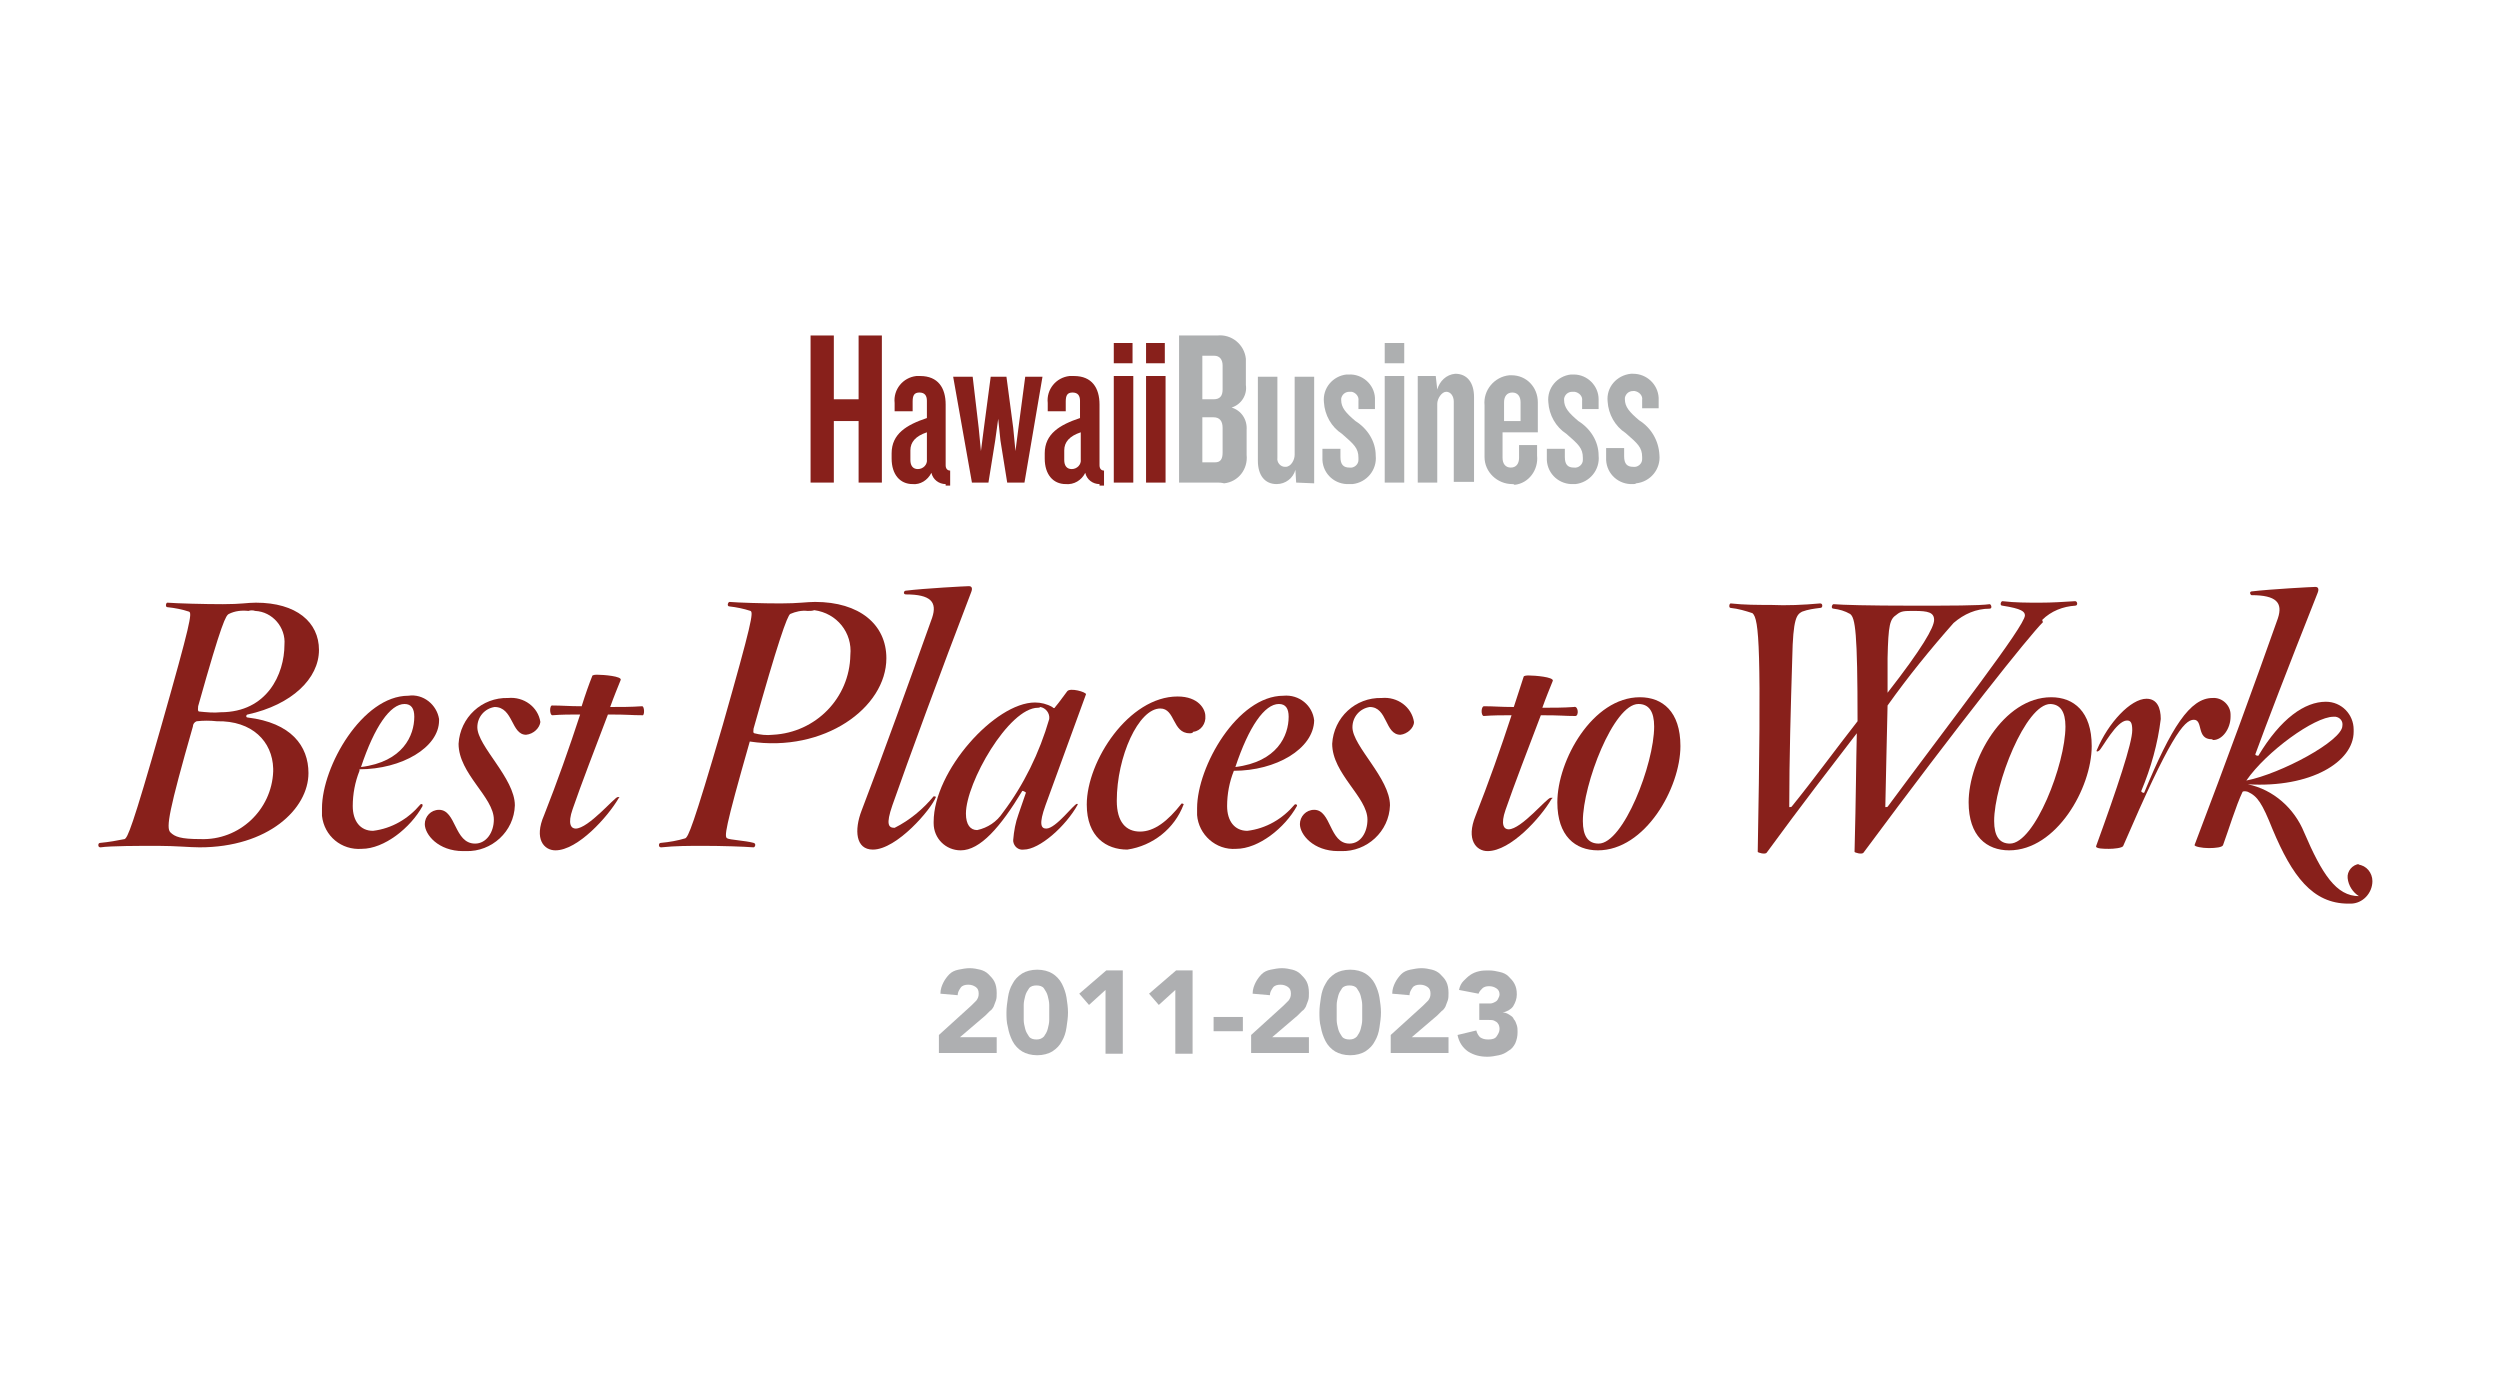
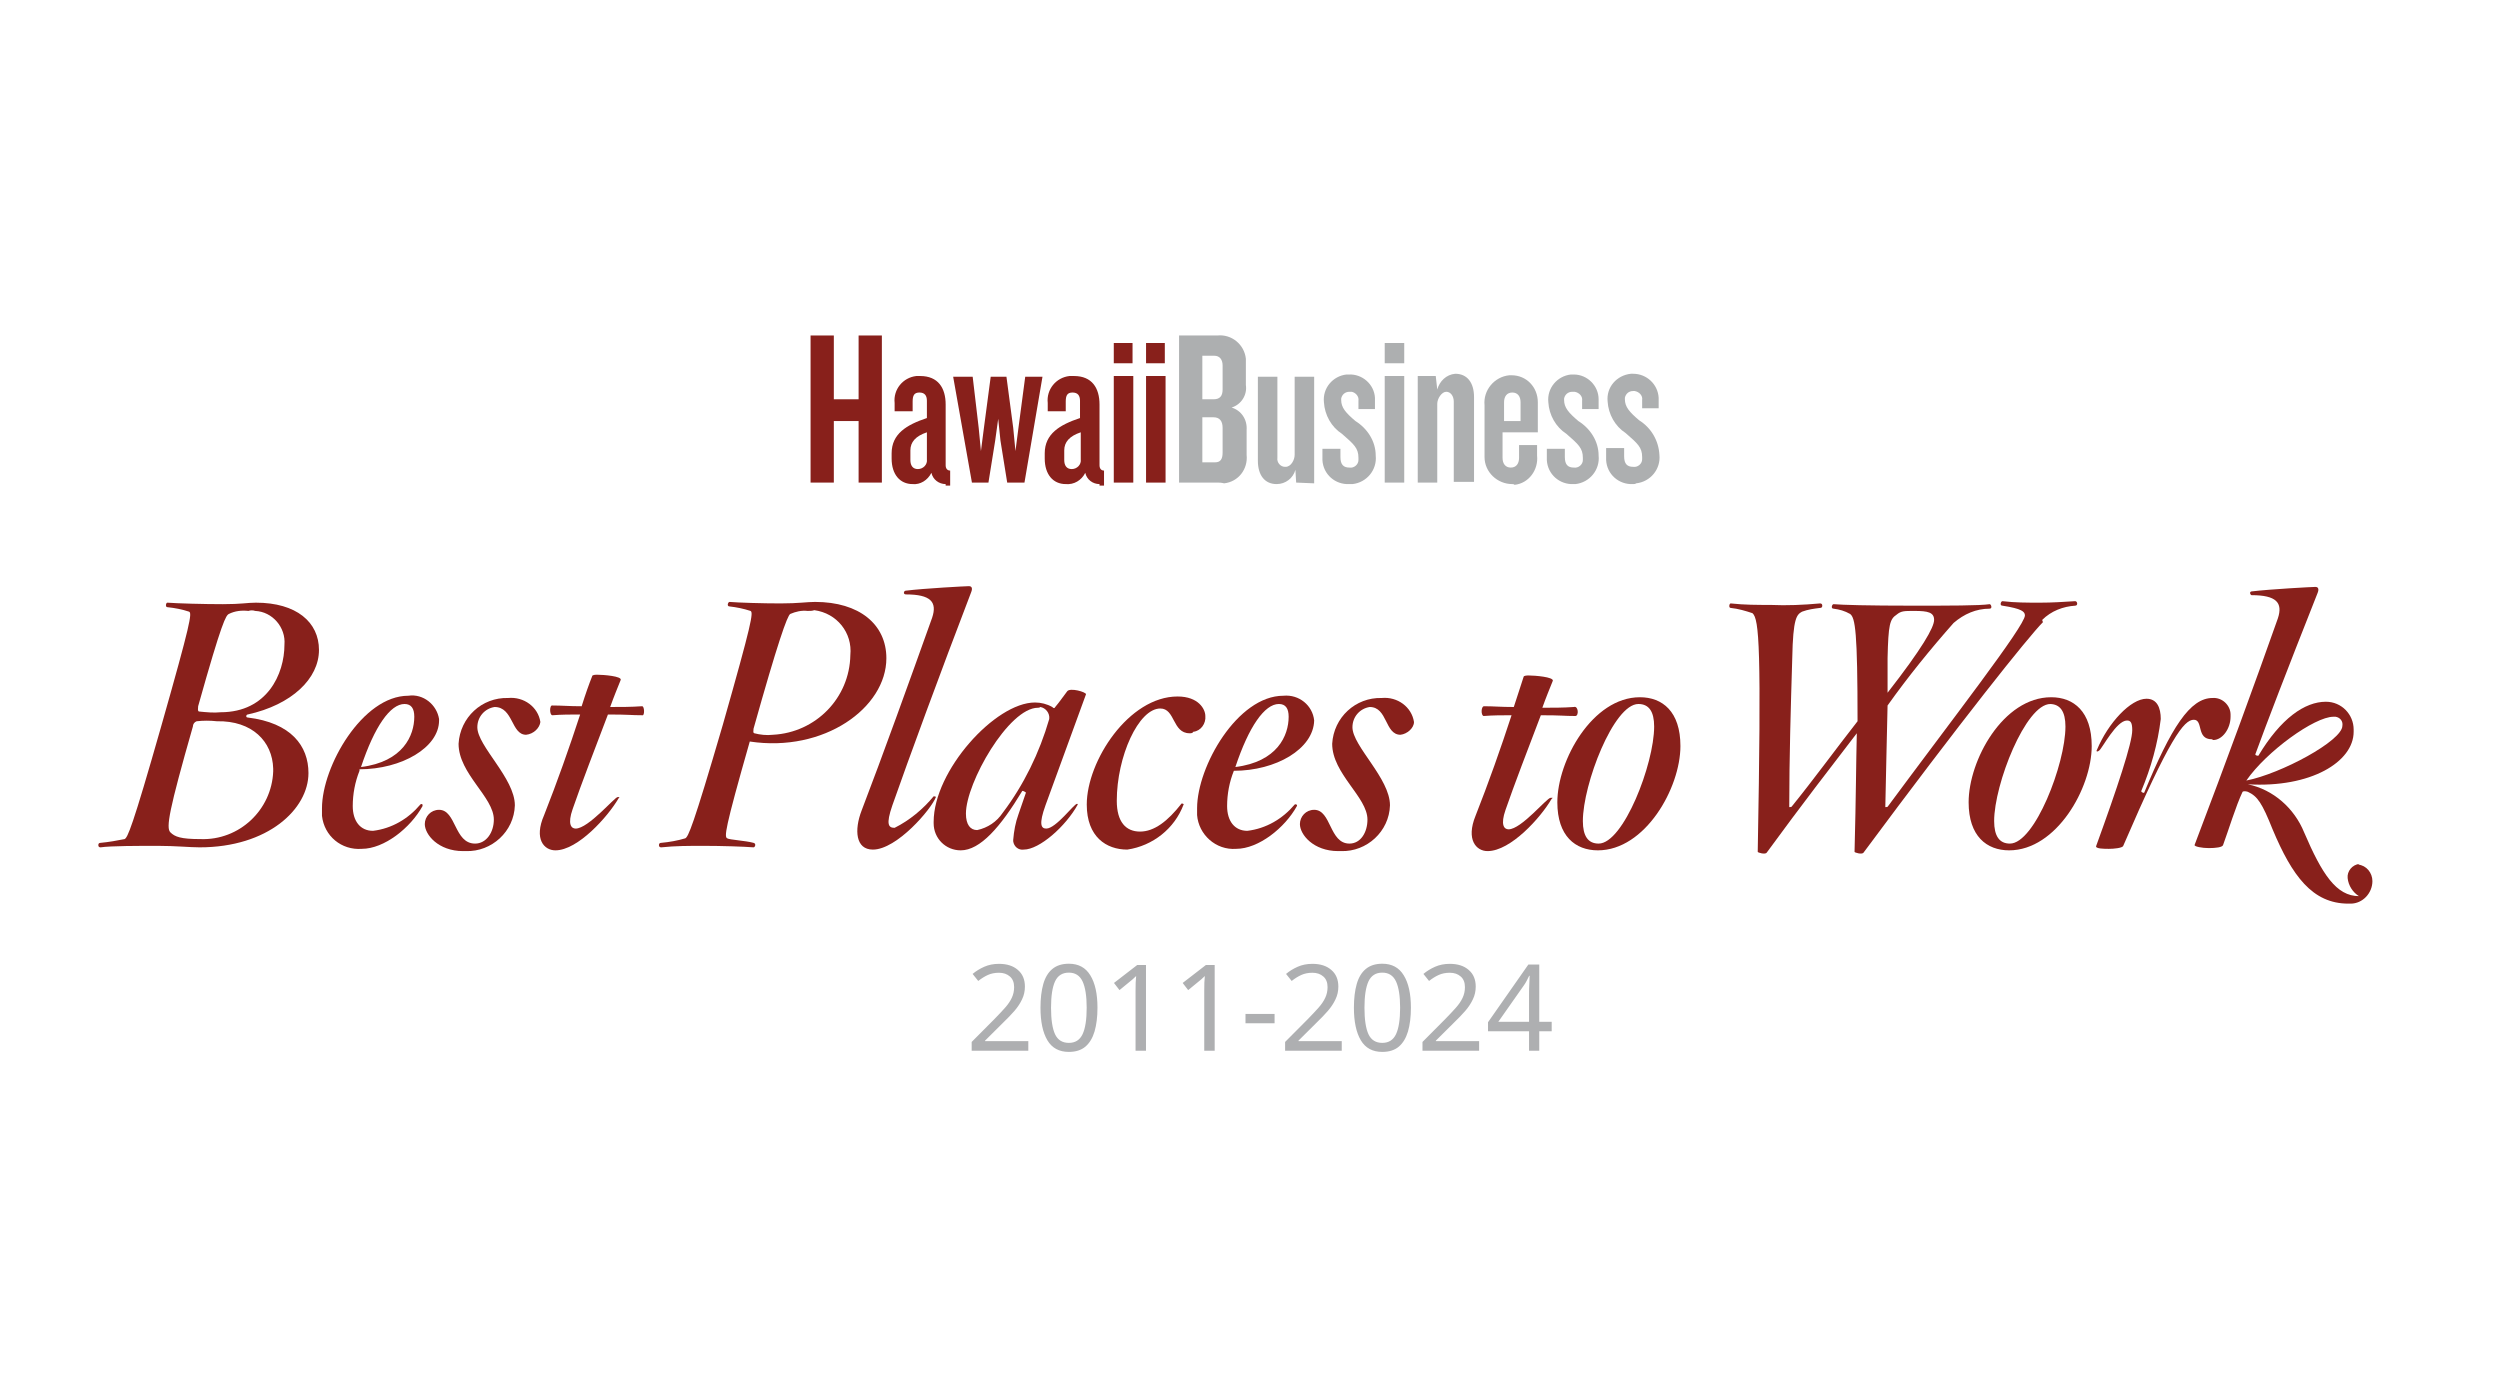
<svg xmlns="http://www.w3.org/2000/svg" version="1.1" id="Layer_1" x="0px" y="0px" viewBox="0 0 333.1 185.5" style="enable-background:new 0 0 333.1 185.5;" xml:space="preserve">
  <style type="text/css">
	.st0{fill:#88201B;}
	.st1{fill:#ADAFB0;}
	.st2{fill:#AEAFB1;}
+ 	.st3{font-family:'Avenir-Black';}
+ 	.st4{font-size:16px;}
</style>
  <g>
    <path class="st0" d="M33.1,81.4c-0.9-0.1-1.8,0-2.6,0.4c-0.4,0.2-0.9,0.9-4.1,12.3c0,0.3-0.1,0.6,0.1,0.7c1,0.1,2,0.2,2.9,0.1   c6.2,0,8.5-5.1,8.5-9c0.2-2.3-1.6-4.4-3.9-4.5l0,0C33.7,81.3,33.4,81.3,33.1,81.4 M28.9,96.1c-0.9-0.1-1.8-0.1-2.7,0   c-0.3,0.1-0.5,0.4-0.5,0.7c-3.2,11.2-3.6,13.5-3,14.1s1.4,0.9,4,0.9c5.2,0.2,9.5-3.9,9.7-9l0,0v-0.4C36.3,98.8,33.6,96,28.9,96.1    M33,95.2c-0.2,0-0.3,0.4,0,0.4c5.8,0.7,8.1,3.8,8.1,7.4c0,4.8-5.4,9.9-14.5,9.9c-1.3,0-3.2-0.2-5.6-0.2s-6.3,0-7.6,0.2   c-0.2,0-0.3-0.1-0.3-0.3c0-0.2,0.1-0.3,0.3-0.3c1.1-0.1,2.2-0.3,3.2-0.5c0.4-0.2,1-1.4,4.9-15.1s4.1-15,3.7-15.2   c-0.9-0.3-1.9-0.5-2.9-0.6c-0.3,0-0.2-0.6,0-0.6c1.3,0.1,4.9,0.2,7.4,0.2s3.2-0.2,4.4-0.2c5.4,0,8.4,2.6,8.4,6.3   C42.5,90.4,38.9,93.9,33,95.2" />
    <path class="st0" d="M53.9,93.8c-1.9,0-4,3-5.8,8.4c5.6-0.7,7.1-4.2,7.1-6.7C55.2,94.4,54.8,93.8,53.9,93.8 M47.9,102.7   c-0.6,1.5-0.9,3.1-0.9,4.7c0,2,1,3.3,2.7,3.3c2.5-0.3,4.7-1.6,6.3-3.5c0.1-0.1,0.2-0.1,0.3,0c0,0.1,0,0.1,0,0.2   c-1.6,2.9-5.1,5.7-8.1,5.7c-2.7,0.2-5-1.7-5.3-4.4l0,0c0-0.3,0-0.7,0-1c0-5.6,5.4-15,11.5-15c2-0.3,3.8,1.2,4.1,3.1l0,0   c0,0,0,0.1,0,0.2c0,3.6-5,6.5-10.6,6.5" />
    <path class="st0" d="M70.1,97.9c-2,0-1.7-3.7-4.2-3.7c-1.3,0.2-2.3,1.3-2.3,2.7c0,2.5,5,6.8,5,10.4c-0.1,3.5-3.1,6.2-6.5,6.1h-0.4   c-3.3,0-5.1-2.2-5.1-3.6c0-1,0.8-1.9,1.9-1.9c2.3,0,2,4.5,4.8,4.5c1.5,0,2.5-1.5,2.5-3.2c0-3-4.7-6.1-4.7-10.1   c0.2-3.5,3.1-6.2,6.6-6.1c2.1-0.2,4,1.2,4.3,3.2C71.9,97,71.1,97.8,70.1,97.9" />
    <path class="st0" d="M85.6,95.3c-1.6,0-1.7-0.1-4.6-0.1c-1.6,4.2-3.6,9.4-4.7,12.6c-0.7,2-0.2,2.6,0.4,2.6c1.7,0,5.2-4.2,5.6-4.2   s0.2,0,0.1,0.2c-1.4,2.4-5.4,6.9-8.4,6.9c-1.5,0-2.9-1.5-1.5-4.7c1.7-4.3,3.4-9.1,4.8-13.4c-1.2,0-2.5,0-3.7,0.1   c-0.4,0-0.4-1.4,0-1.3c1.3,0,2.2,0.1,3.9,0.1c0.5-1.6,1-3,1.4-4c0-0.2,0.5-0.2,0.7-0.2c0.8,0,3.3,0.2,3.1,0.7   c-0.4,1-0.9,2.2-1.4,3.6c1.4,0,2.8,0,4.2-0.1C85.9,94,85.9,95.4,85.6,95.3" />
    <path class="st0" d="M107.6,81.4c-0.8-0.1-1.6,0.1-2.3,0.4c-0.4,0.2-1.7,3.9-4.9,15.3c0,0.4-0.1,0.5,0.1,0.6   c0.8,0.2,1.6,0.3,2.5,0.2c5.7-0.3,10.2-4.9,10.3-10.6c0.3-3-1.8-5.6-4.8-6C108.2,81.4,108,81.4,107.6,81.4 M99.9,98.8   c-3.4,11.9-3.4,12.7-3,12.9c0.3,0.2,2.4,0.3,3.5,0.6c0.4,0.1,0.2,0.6,0,0.6c-1.2-0.1-4.2-0.2-6.7-0.2c-1.9,0-3.7,0-5.6,0.2   c-0.2,0-0.3-0.1-0.3-0.3c0-0.2,0.1-0.3,0.3-0.3c1.1-0.1,2.2-0.3,3.2-0.6c0.4-0.2,1-1.4,5-15.1c3.9-13.7,4.1-15,3.7-15.2   c-0.9-0.3-1.9-0.5-2.8-0.6c-0.4,0-0.2-0.6,0-0.6c1.2,0.1,4.4,0.2,6.8,0.2s3.5-0.2,4.6-0.2c5.9,0,9.5,3,9.5,7.5   C118.1,94.3,109.8,100.3,99.9,98.8" />
    <path class="st0" d="M118.9,107.3c-0.9,2.6-0.5,3,0.3,3c2-1,3.8-2.5,5.2-4.2c0,0,0.3,0,0.3,0.1c-0.6,1.6-5.2,7-8.4,7   c-2.3,0-2.5-2.6-1.5-5.2c2.8-7.3,6.4-17.3,9.4-25.7c0.7-2.1-0.2-3.1-3.5-3.1c-0.4,0-0.3-0.5,0-0.5c2.4-0.3,8-0.6,8.4-0.6   s0.5,0.3,0.3,0.8C125.3,89.6,121,101.3,118.9,107.3" />
    <path class="st0" d="M138.3,94.3c-3.9,0-9.6,10-9.6,14.1c0,1.5,0.6,2.2,1.5,2.2c1.4-0.3,2.6-1.1,3.4-2.3c2.8-3.7,4.9-8,6.2-12.5   c0.1-0.8-0.5-1.5-1.2-1.6C138.5,94.3,138.4,94.3,138.3,94.3 M139.3,107.3c-0.9,2.5-0.6,3.1,0.1,3.1c1.3,0,3.7-3.3,4.1-3.3   c0.1,0,0.1,0.1,0.1,0.1l0,0l0,0c-1.6,2.9-5.1,6-7.2,6c-0.7,0.1-1.3-0.4-1.4-1.1v-0.2c0.1-1.2,0.3-2.3,0.7-3.4l1-2.9   c0,0-0.4-0.3-0.5-0.2c-2.9,4.8-5.6,7.9-8.2,7.9c-2,0-3.6-1.6-3.6-3.6l0,0v-0.2c0-6.8,8.2-15.9,13.5-15.9c0.8,0,1.6,0.2,2.3,0.6   c0.2,0.2,0.3,0.2,0.4,0c0.6-0.7,1.2-1.6,1.6-2.1s2.5,0.1,2.5,0.4L139.3,107.3z" />
    <path class="st0" d="M158.5,97.7c-2.3,0-1.9-3.3-3.9-3.3c-2.9,0-5.8,6.4-5.8,12.3c0,2.8,1.2,4.1,3.1,4.1c1.9,0,3.7-1.4,5.5-3.7   c0-0.1,0.4,0,0.3,0.1c-1.2,3.2-4.1,5.5-7.5,6c-2.8,0-5.4-1.7-5.4-6c0-5.8,5.6-14.4,12.1-14.4c2.8,0,3.7,1.7,3.7,2.6   c0.1,1-0.6,2-1.6,2.1l0,0C158.9,97.7,158.7,97.7,158.5,97.7" />
    <path class="st0" d="M170.4,93.8c-1.9,0-4,3-5.8,8.4c5.6-0.7,7.1-4.2,7.1-6.7C171.7,94.4,171.3,93.8,170.4,93.8 M164.4,102.7   c-0.6,1.5-0.9,3.1-0.9,4.7c0,2,1,3.3,2.7,3.3c2.5-0.3,4.7-1.6,6.3-3.5c0.1-0.1,0.4,0,0.3,0.2c-1.6,2.9-5.1,5.7-8.1,5.7   c-2.7,0.2-5-1.9-5.2-4.5l0,0c0-0.3,0-0.6,0-0.9c0-5.6,5.4-15,11.5-15c2.1-0.2,3.9,1.3,4.1,3.3l0,0l0,0   C175,99.8,170,102.7,164.4,102.7" />
    <path class="st0" d="M186.6,97.9c-2.1,0-1.7-3.7-4.1-3.7c-1.3,0.2-2.3,1.3-2.3,2.7c0,2.5,5,6.8,5,10.4c-0.1,3.5-3.1,6.2-6.5,6.1   h-0.4c-3.3,0-5.1-2.2-5.1-3.6c0-1,0.8-1.9,1.9-1.9c2.3,0,2,4.5,4.7,4.5c1.5,0,2.4-1.5,2.4-3.2c0-3-4.7-6.1-4.7-10.1   c0.2-3.5,3.1-6.2,6.6-6.1c2.1-0.2,4,1.2,4.3,3.2C188.4,97,187.5,97.8,186.6,97.9" />
    <path class="st0" d="M209.9,95.4c-1.6,0-1.7-0.1-4.6-0.1c-1.6,4.2-3.6,9.4-4.7,12.6c-0.7,2-0.2,2.6,0.4,2.6c1.7,0,5.1-4.2,5.6-4.2   s0.2,0,0.1,0.2c-1.4,2.4-5.4,6.9-8.5,6.9c-1.5,0-2.9-1.5-1.6-4.7c1.7-4.3,3.4-9.1,4.8-13.4c-1.2,0-2.5,0-3.7,0.1   c-0.4,0-0.4-1.4,0.1-1.3c1.3,0,2.1,0.1,3.9,0.1c0.5-1.6,1-3,1.3-4c0-0.2,0.5-0.2,0.7-0.2c0.8,0,3.3,0.2,3.2,0.7   c-0.4,1-0.9,2.2-1.4,3.6c1.4,0,2.8,0,4.2-0.1C210.3,94,210.4,95.4,209.9,95.4" />
    <path class="st0" d="M218.3,93.8c-3.3,0-7.4,10.7-7.4,15.6c0,2,0.7,3,2.1,3c3.3,0,7.4-10.6,7.4-15.6   C220.4,94.8,219.7,93.8,218.3,93.8 M212.9,113.3c-3,0-5.4-1.9-5.4-6.4c0-5.6,4.7-14,11-14c3,0,5.4,1.9,5.4,6.5   C223.9,105,219.2,113.3,212.9,113.3" />
    <path class="st0" d="M255,81.4c-1.3,0-1.7,0-2.3,0.5c-0.9,0.6-1.1,1.3-1.2,5.8c0,1.6,0,2.9,0,4.6c4.6-5.9,6.2-8.7,6.2-9.7   s-0.8-1.2-2.6-1.2 M272.2,82.9c-1.9,1.9-11,13.3-23.9,30.7c-0.2,0.3-1.2,0-1.2-0.1c0.2-7.7,0.2-11.7,0.3-15.8   c-3.3,4.3-7.4,9.6-12,15.9c-0.2,0.3-1.2,0-1.2-0.1c0.5-27.2,0.2-31-0.7-31.8c-0.9-0.3-1.9-0.6-2.9-0.7c-0.3,0-0.2-0.6,0-0.6   c1.8,0.2,3.6,0.2,5.3,0.2c2.2,0.1,4.4,0,6.6-0.2c0.2,0,0.3,0.1,0.3,0.3c0,0.2-0.1,0.3-0.3,0.3c-0.8,0.1-1.6,0.2-2.4,0.5   c-0.7,0.4-1.2,0.8-1.3,6.2c-0.2,6.5-0.4,13.4-0.4,19.8c0,0.1,0.2,0,0.3,0c3-3.7,5.9-7.7,8.8-11.4c0-11.9-0.3-13.8-1-14.3   c-0.7-0.4-1.4-0.6-2.2-0.7c-0.4,0-0.2-0.6,0-0.6c1.2,0.1,4.5,0.2,10.6,0.2c4.7,0,8.9,0,10.2-0.2c0.2,0,0.4,0.6,0,0.6   c-1.8,0-3.4,0.7-4.8,1.9c-3.1,3.5-6.1,7.2-8.8,11c-0.1,4.8-0.2,8.2-0.3,13.5c0,0.1,0.2,0,0.3,0C260,96,269.8,83.4,269.8,82   c0-0.5-0.4-0.9-3-1.3c-0.4,0-0.2-0.6,0-0.6c1.7,0.2,3.3,0.2,5,0.2c1.6,0,3.1-0.1,4.7-0.2c0.3,0,0.4,0.6,0,0.6   c-1.6,0.1-3.2,0.7-4.4,1.9" />
    <path class="st0" d="M273.2,93.8c-3.3,0-7.5,10.7-7.5,15.6c0,2,0.7,3,2.1,3c3.3,0,7.4-10.6,7.4-15.6c0-2-0.7-3-2.1-3 M267.7,113.3   c-3,0-5.4-1.9-5.4-6.4c0-5.6,4.6-14,11-14c3,0,5.4,1.9,5.4,6.5C278.7,105,274,113.3,267.7,113.3" />
    <path class="st0" d="M294.7,98.5c-2.1,0-1.1-2.6-2.4-2.6s-3.2,2.4-9.4,16.8c-0.1,0.3-1.3,0.4-1.9,0.4s-1.9,0-1.7-0.4   c2.8-7.7,4.8-13.7,4.8-15.4c0-1-0.2-1.3-0.7-1.3c-1.4,0-3.3,3.7-3.7,4s-0.4,0-0.3-0.1c1.5-3.6,4.5-6.8,6.6-6.8   c1.4,0,1.9,1.2,1.9,2.7c-0.4,3.3-1.3,6.5-2.6,9.6c0,0.2,0.4,0.3,0.4,0.2c3.6-8.7,6.1-12.6,9.1-12.6c1.3-0.1,2.4,1,2.4,2.2l0,0   c0,0.1,0,0.2,0,0.3c0,1.6-1.1,3.1-2.3,3.1" />
    <path class="st0" d="M310.9,95.5c-2.5,0-8.9,4.6-11.6,8.5c4.6-0.9,12.8-5.3,12.8-7.3c0.1-0.6-0.3-1.1-0.9-1.2l0,0   C311.1,95.5,311,95.5,310.9,95.5 M314.2,115.2c1.1,0.1,1.9,1.1,1.9,2.2c0,1.6-1.3,3-2.9,3l0,0h-0.3c-4.8,0-7.5-3.7-10.1-9.9   c-1.4-3.5-2-4.4-3.3-5c-0.3-0.1-0.6-0.1-0.7,0c-0.9,1.9-1.9,5.2-2.6,7.1c-0.1,0.3-1,0.4-1.9,0.4s-1.9-0.2-1.9-0.4   c4.3-11.3,8.1-21.7,11.1-30.2c0.7-2.1-0.2-3.1-3.5-3.1c-0.1,0-0.2-0.2-0.2-0.3c0-0.1,0.1-0.2,0.2-0.2c2.5-0.3,8.1-0.6,8.5-0.6   s0.5,0.3,0.3,0.8c-4.2,10.6-6.8,17.4-8.3,21.5c0,0.2,0.4,0.2,0.4,0.2c3-5,6.2-7.2,9-7.2c2.1,0,3.7,1.7,3.7,3.7c0,0.1,0,0.2,0,0.3   c0,4-5.7,7.5-14.1,7c3.4,0.7,6.2,3.2,7.5,6.4c2.4,5.6,4.3,8.5,7.3,8.5c-0.8-0.5-1.4-1.4-1.5-2.4c-0.1-0.9,0.6-1.8,1.6-1.9l0,0l0,0" />
  </g>
  <g>
    <polygon class="st0" points="114.4,64.3 114.4,56.1 111.1,56.1 111.1,64.3 108,64.3 108,44.7 111.1,44.7 111.1,53.2 114.4,53.2    114.4,44.7 117.5,44.7 117.5,64.3  " />
    <path class="st0" d="M123.5,57.6c-1.5,0.5-2.2,1.3-2.2,2.4v1.3c0,0.7,0.3,1.2,1,1.2s1.3-0.6,1.2-1.3c0,0,0,0,0-0.1V57.6z M126,64.5   c-0.9,0-1.7-0.6-1.9-1.5c-0.5,1-1.5,1.6-2.5,1.5c-1.7,0-2.8-1.3-2.8-3.4v-0.7c0-2.6,2-3.8,4.7-4.7v-2.3c0-0.7-0.3-1.1-1-1.1   s-0.9,0.4-0.9,1.2v1.3h-2.4v-1.1c-0.2-1.8,1.1-3.4,2.9-3.6c0.2,0,0.3,0,0.5,0c2.4,0,3.4,1.6,3.4,3.8V62c0,0.4,0.2,0.7,0.6,0.7v2   H126V64.5z" />
    <polygon class="st0" points="136.5,64.3 134.2,64.3 133.3,58.7 133,55.8 132.6,58.7 131.7,64.3 129.5,64.3 127,50.2 129.6,50.2    130.4,57 130.7,60.1 131.1,57 132,50.2 134.1,50.2 135,57 135.3,60.1 135.7,57 136.6,50.2 138.9,50.2  " />
    <path class="st0" d="M144,57.6c-1.5,0.5-2.2,1.3-2.2,2.4v1.3c0,0.7,0.3,1.2,1,1.2s1.3-0.6,1.2-1.3c0,0,0,0,0-0.1V57.6z M146.5,64.5   c-0.9,0-1.7-0.6-1.9-1.5c-0.5,1-1.5,1.6-2.6,1.5c-1.7,0-2.8-1.3-2.8-3.4v-0.7c0-2.6,2-3.8,4.7-4.7v-2.3c0-0.7-0.3-1.1-1-1.1   s-0.9,0.4-0.9,1.2v1.3h-2.4v-1.1c-0.2-1.8,1.1-3.4,2.9-3.6c0.2,0,0.4,0,0.6,0c2.4,0,3.4,1.6,3.4,3.8V62c0,0.4,0.2,0.7,0.6,0.7v2   h-0.6V64.5z" />
    <path class="st0" d="M148.4,48.4v-2.7h2.5v2.7H148.4z M148.4,64.3V50.1h2.6v14.2C151,64.3,148.4,64.3,148.4,64.3z" />
    <path class="st0" d="M152.7,48.4v-2.7h2.5v2.7H152.7z M152.7,64.3V50.1h2.6v14.2C155.3,64.3,152.7,64.3,152.7,64.3z" />
    <path class="st1" d="M162.9,57c0-0.9-0.4-1.4-1.2-1.4h-1.5v6h1.7c0.7,0,1-0.4,1-1.3V57z M162.9,48.7c0-0.8-0.4-1.3-1.1-1.3h-1.6   v5.8h1.5c0.8,0,1.2-0.4,1.2-1.3L162.9,48.7L162.9,48.7z M162.2,64.3h-5.1V44.7h5.1c1.9-0.2,3.6,1.2,3.8,3.1c0,0.2,0,0.5,0,0.7v2.8   c0.2,1.3-0.6,2.6-1.9,3c1.3,0.4,2.1,1.6,2,3v3.3c0.2,1.9-1.1,3.6-3,3.8C162.7,64.3,162.5,64.3,162.2,64.3L162.2,64.3z" />
    <path class="st1" d="M172.7,64.3l-0.1-1.7c-0.3,1.1-1.3,1.9-2.5,1.9c-1.6,0-2.5-1.2-2.5-3.1V50.2h2.6V61c-0.1,0.6,0.4,1.2,1,1.2   c0,0,0,0,0.1,0c0.7,0,1.2-0.9,1.2-1.6V50.2h2.6v14.2L172.7,64.3z" />
    <path class="st1" d="M179.8,64.5c-1.9,0.1-3.5-1.3-3.6-3.2c0-0.2,0-0.4,0-0.6v-0.9h2.4v1.1c0,1,0.4,1.4,1.2,1.4   c0.6,0.1,1.2-0.4,1.2-1c0-0.1,0-0.2,0-0.3c0-1.3-0.6-1.8-2.2-3.2c-1.4-0.9-2.3-2.5-2.4-4.2c-0.2-1.9,1.2-3.5,3-3.7   c0.1,0,0.2,0,0.3,0c1.8-0.1,3.4,1.3,3.5,3.1c0,0.2,0,0.4,0,0.6v0.9H181v-1.1c0.1-0.6-0.4-1.1-0.9-1.2c-0.1,0-0.2,0-0.3,0   c-0.6,0-1,0.4-1.1,0.9c0,0.1,0,0.1,0,0.2c0,1,0.6,1.7,1.9,2.8c1.6,1,2.7,2.7,2.7,4.6c0.2,1.9-1.2,3.6-3.1,3.8   C180.1,64.5,179.9,64.5,179.8,64.5z" />
    <path class="st1" d="M184.5,48.4v-2.7h2.6v2.7H184.5z M184.5,64.3V50.1h2.6v14.2C187.1,64.3,184.5,64.3,184.5,64.3z" />
-     <path class="st1" d="M193.7,64.3V53.5c0-0.7-0.4-1.3-1-1.3s-1.2,0.9-1.2,1.6v10.5h-2.6V50.1h2.4l0.2,1.8c0.3-1.1,1.2-2,2.4-2.1   c1.6,0,2.5,1.2,2.5,3.1v11.3h-2.7V64.3z" />
+     <path class="st1" d="M193.7,64.3V53.5c0-0.7-0.4-1.3-1-1.3s-1.2,0.9-1.2,1.6v10.5h-2.6V50.1h2.4l0.2,1.8c0.3-1.1,1.2-2,2.4-2.1   c1.6,0,2.5,1.2,2.5,3.1v11.3h-2.7L193.7,64.3L193.7,64.3z" />
    <path class="st1" d="M202.6,53.6c0-0.8-0.4-1.3-1.1-1.3s-1.1,0.5-1.1,1.3v2.5h2.2L202.6,53.6L202.6,53.6z M201.5,64.5   c-2,0-3.7-1.6-3.7-3.6c0-0.1,0-0.2,0-0.4V54c-0.2-2,1.3-3.8,3.3-4c0.1,0,0.2,0,0.3,0c2,0,3.5,1.6,3.5,3.6c0,0.1,0,0.3,0,0.4v3.6   h-4.7V61c0,0.8,0.4,1.3,1.1,1.3c0.7,0,1.1-0.5,1.1-1.3v-1.7h2.4v1.4c0.2,1.9-1.1,3.7-3,3.9C201.7,64.5,201.6,64.5,201.5,64.5z" />
    <path class="st1" d="M209.7,64.5c-1.9,0.1-3.5-1.3-3.6-3.2c0-0.2,0-0.4,0-0.6v-0.9h2.4v1.1c0,1,0.4,1.4,1.2,1.4   c0.6,0.1,1.2-0.4,1.2-1c0-0.1,0-0.2,0-0.3c0-1.3-0.6-1.8-2.2-3.2c-1.4-0.9-2.3-2.5-2.4-4.2c-0.2-1.9,1.2-3.5,3-3.7   c0.1,0,0.3,0,0.4,0c1.8,0,3.3,1.5,3.3,3.3c0,0.1,0,0.3,0,0.4v0.9h-2.2v-1.1c0.1-0.6-0.4-1.1-1-1.2c-0.1,0-0.2,0-0.3,0   c-0.6,0-1,0.4-1.1,0.9c0,0.1,0,0.1,0,0.2c0,1,0.6,1.7,1.9,2.8c1.6,1,2.7,2.7,2.7,4.6c0.2,1.9-1.2,3.6-3.1,3.8   C210,64.5,209.8,64.5,209.7,64.5z" />
    <path class="st1" d="M217.6,64.5c-1.9,0.1-3.5-1.3-3.6-3.2c0-0.2,0-0.5,0-0.7v-0.9h2.4v1.1c0,1,0.4,1.4,1.2,1.4   c0.6,0.1,1.2-0.4,1.2-1c0-0.1,0-0.2,0-0.3c0-1.3-0.6-1.8-2.2-3.2c-1.4-0.9-2.3-2.5-2.4-4.2c-0.2-1.9,1.2-3.5,3.1-3.7   c0.1,0,0.2,0,0.3,0c1.8,0,3.3,1.4,3.4,3.2c0,0.2,0,0.3,0,0.5v0.9h-2.2v-1.1c0.1-0.6-0.4-1.1-1-1.2c-0.1,0-0.1,0-0.2,0   c-0.6,0-1,0.4-1.1,0.9c0,0.1,0,0.1,0,0.2c0,1,0.6,1.7,1.9,2.8c1.6,1,2.6,2.7,2.7,4.6c0.2,1.9-1.2,3.6-3.1,3.8   C217.9,64.5,217.7,64.5,217.6,64.5z" />
  </g>
  <g id="Layer_2_00000181786693013600642340000004346268508938394771_">
</g>
-   <g>
-     <path class="st2" d="M125.1,137.9l4.3-3.9c0.2-0.2,0.4-0.4,0.7-0.7c0.2-0.3,0.3-0.5,0.3-0.9c0-0.4-0.1-0.7-0.4-0.9   c-0.3-0.2-0.6-0.3-1-0.3c-0.4,0-0.8,0.1-1,0.4s-0.4,0.6-0.4,1l-2.3-0.2c0-0.6,0.2-1.1,0.4-1.5c0.2-0.4,0.5-0.8,0.8-1.1   c0.3-0.3,0.7-0.5,1.2-0.6c0.5-0.1,1-0.2,1.5-0.2c0.5,0,1,0.1,1.4,0.2c0.4,0.1,0.8,0.3,1.1,0.6c0.3,0.3,0.6,0.6,0.8,1   c0.2,0.4,0.3,0.9,0.3,1.5c0,0.4,0,0.7-0.1,1c-0.1,0.3-0.2,0.5-0.3,0.8c-0.1,0.2-0.3,0.5-0.5,0.6c-0.2,0.2-0.4,0.4-0.6,0.6l-3.4,2.9   h4.9v2.1h-7.7V137.9z" />
-     <path class="st2" d="M134.1,134.9c0-0.7,0.1-1.3,0.2-2c0.1-0.7,0.3-1.3,0.6-1.8c0.3-0.6,0.7-1,1.3-1.4c0.5-0.3,1.2-0.5,2-0.5   c0.8,0,1.5,0.2,2,0.5c0.5,0.3,1,0.8,1.3,1.4c0.3,0.6,0.5,1.2,0.6,1.8c0.1,0.7,0.2,1.3,0.2,2s-0.1,1.3-0.2,2   c-0.1,0.7-0.3,1.3-0.6,1.8c-0.3,0.6-0.7,1-1.3,1.4c-0.5,0.3-1.2,0.5-2,0.5c-0.8,0-1.5-0.2-2-0.5c-0.5-0.3-1-0.8-1.3-1.4   c-0.3-0.6-0.5-1.2-0.6-1.8C134.1,136.2,134.1,135.5,134.1,134.9z M136.4,134.9c0,0.3,0,0.6,0,1c0,0.4,0.1,0.8,0.2,1.2   c0.1,0.4,0.3,0.7,0.5,1c0.2,0.3,0.6,0.4,1,0.4c0.4,0,0.7-0.1,1-0.4c0.2-0.3,0.4-0.6,0.5-1c0.1-0.4,0.2-0.8,0.2-1.2c0-0.4,0-0.8,0-1   c0-0.3,0-0.6,0-1c0-0.4-0.1-0.8-0.2-1.2c-0.1-0.4-0.3-0.7-0.5-1c-0.2-0.3-0.6-0.4-1-0.4c-0.4,0-0.8,0.1-1,0.4   c-0.2,0.3-0.4,0.6-0.5,1c-0.1,0.4-0.2,0.8-0.2,1.2C136.4,134.2,136.4,134.6,136.4,134.9z" />
-     <path class="st2" d="M147.3,131.9l-2.2,2l-1.3-1.5l3.6-3.1h2.2v11.1h-2.3V131.9z" />
-     <path class="st2" d="M156.6,131.9l-2.2,2l-1.3-1.5l3.6-3.1h2.2v11.1h-2.3V131.9z" />
-     <path class="st2" d="M165.6,137.4h-3.9v-1.9h3.9V137.4z" />
-     <path class="st2" d="M166.7,137.9l4.3-3.9c0.2-0.2,0.4-0.4,0.7-0.7c0.2-0.3,0.3-0.5,0.3-0.9c0-0.4-0.1-0.7-0.4-0.9   c-0.3-0.2-0.6-0.3-1-0.3c-0.4,0-0.8,0.1-1,0.4c-0.2,0.3-0.4,0.6-0.4,1l-2.3-0.2c0-0.6,0.2-1.1,0.4-1.5c0.2-0.4,0.5-0.8,0.8-1.1   c0.3-0.3,0.7-0.5,1.2-0.6c0.5-0.1,1-0.2,1.5-0.2c0.5,0,1,0.1,1.4,0.2c0.4,0.1,0.8,0.3,1.1,0.6c0.3,0.3,0.6,0.6,0.8,1   c0.2,0.4,0.3,0.9,0.3,1.5c0,0.4,0,0.7-0.1,1c-0.1,0.3-0.2,0.5-0.3,0.8c-0.1,0.2-0.3,0.5-0.5,0.6c-0.2,0.2-0.4,0.4-0.6,0.6l-3.4,2.9   h4.9v2.1h-7.7V137.9z" />
-     <path class="st2" d="M175.8,134.9c0-0.7,0.1-1.3,0.2-2c0.1-0.7,0.3-1.3,0.6-1.8c0.3-0.6,0.7-1,1.3-1.4c0.5-0.3,1.2-0.5,2-0.5   c0.8,0,1.5,0.2,2,0.5c0.5,0.3,1,0.8,1.3,1.4c0.3,0.6,0.5,1.2,0.6,1.8c0.1,0.7,0.2,1.3,0.2,2s-0.1,1.3-0.2,2   c-0.1,0.7-0.3,1.3-0.6,1.8c-0.3,0.6-0.7,1-1.3,1.4c-0.5,0.3-1.2,0.5-2,0.5c-0.8,0-1.5-0.2-2-0.5c-0.5-0.3-1-0.8-1.3-1.4   c-0.3-0.6-0.5-1.2-0.6-1.8C175.8,136.2,175.8,135.5,175.8,134.9z M178.1,134.9c0,0.3,0,0.6,0,1s0.1,0.8,0.2,1.2   c0.1,0.4,0.3,0.7,0.5,1c0.2,0.3,0.6,0.4,1,0.4c0.4,0,0.7-0.1,1-0.4c0.2-0.3,0.4-0.6,0.5-1c0.1-0.4,0.2-0.8,0.2-1.2c0-0.4,0-0.8,0-1   c0-0.3,0-0.6,0-1c0-0.4-0.1-0.8-0.2-1.2c-0.1-0.4-0.3-0.7-0.5-1c-0.2-0.3-0.6-0.4-1-0.4c-0.4,0-0.8,0.1-1,0.4   c-0.2,0.3-0.4,0.6-0.5,1c-0.1,0.4-0.2,0.8-0.2,1.2S178.1,134.6,178.1,134.9z" />
-     <path class="st2" d="M185.3,137.9l4.3-3.9c0.2-0.2,0.4-0.4,0.7-0.7c0.2-0.3,0.3-0.5,0.3-0.9c0-0.4-0.1-0.7-0.4-0.9s-0.6-0.3-1-0.3   c-0.4,0-0.8,0.1-1,0.4s-0.4,0.6-0.4,1l-2.3-0.2c0-0.6,0.2-1.1,0.4-1.5c0.2-0.4,0.5-0.8,0.8-1.1c0.3-0.3,0.7-0.5,1.2-0.6   c0.5-0.1,1-0.2,1.5-0.2c0.5,0,1,0.1,1.4,0.2c0.4,0.1,0.8,0.3,1.1,0.6c0.3,0.3,0.6,0.6,0.8,1c0.2,0.4,0.3,0.9,0.3,1.5   c0,0.4,0,0.7-0.1,1c-0.1,0.3-0.2,0.5-0.3,0.8c-0.1,0.2-0.3,0.5-0.5,0.6c-0.2,0.2-0.4,0.4-0.6,0.6l-3.4,2.9h4.9v2.1h-7.7V137.9z" />
-     <path class="st2" d="M197.2,133.7h0.8c0.2,0,0.4,0,0.6,0c0.2,0,0.4-0.1,0.6-0.2c0.2-0.1,0.3-0.2,0.4-0.4c0.1-0.2,0.2-0.4,0.2-0.6   c0-0.3-0.1-0.6-0.4-0.8c-0.3-0.2-0.6-0.3-1-0.3c-0.4,0-0.7,0.1-0.9,0.3c-0.2,0.2-0.4,0.4-0.5,0.7l-2.6-0.5c0.1-0.5,0.3-0.9,0.6-1.2   c0.3-0.3,0.6-0.6,0.9-0.8c0.3-0.2,0.7-0.4,1.2-0.5c0.4-0.1,0.9-0.1,1.3-0.1c0.5,0,1,0.1,1.4,0.2c0.5,0.1,0.9,0.3,1.2,0.6   c0.3,0.3,0.6,0.6,0.8,1c0.2,0.4,0.3,0.8,0.3,1.4c0,0.6-0.2,1.1-0.5,1.6c-0.3,0.4-0.8,0.7-1.4,0.8v0c0.3,0,0.6,0.1,0.9,0.3   c0.3,0.2,0.5,0.3,0.6,0.6c0.2,0.2,0.3,0.5,0.4,0.8c0.1,0.3,0.1,0.6,0.1,0.9c0,0.6-0.1,1-0.3,1.5c-0.2,0.4-0.5,0.8-0.9,1   c-0.4,0.3-0.8,0.5-1.3,0.6c-0.5,0.1-1,0.2-1.5,0.2c-1,0-1.8-0.2-2.6-0.7c-0.7-0.5-1.2-1.2-1.4-2.2l2.5-0.6c0.1,0.4,0.3,0.7,0.5,0.9   c0.3,0.2,0.6,0.3,1.1,0.3c0.5,0,0.9-0.1,1.1-0.4s0.4-0.6,0.4-1c0-0.3-0.1-0.6-0.2-0.7c-0.1-0.2-0.3-0.3-0.5-0.4   c-0.2-0.1-0.4-0.1-0.7-0.1s-0.5,0-0.8,0h-0.5V133.7z" />
-   </g>
+   <text transform="matrix(1 0 0 1 128.6999 140)" class="st2 st3 st4">2011-2024</text>
</svg>
